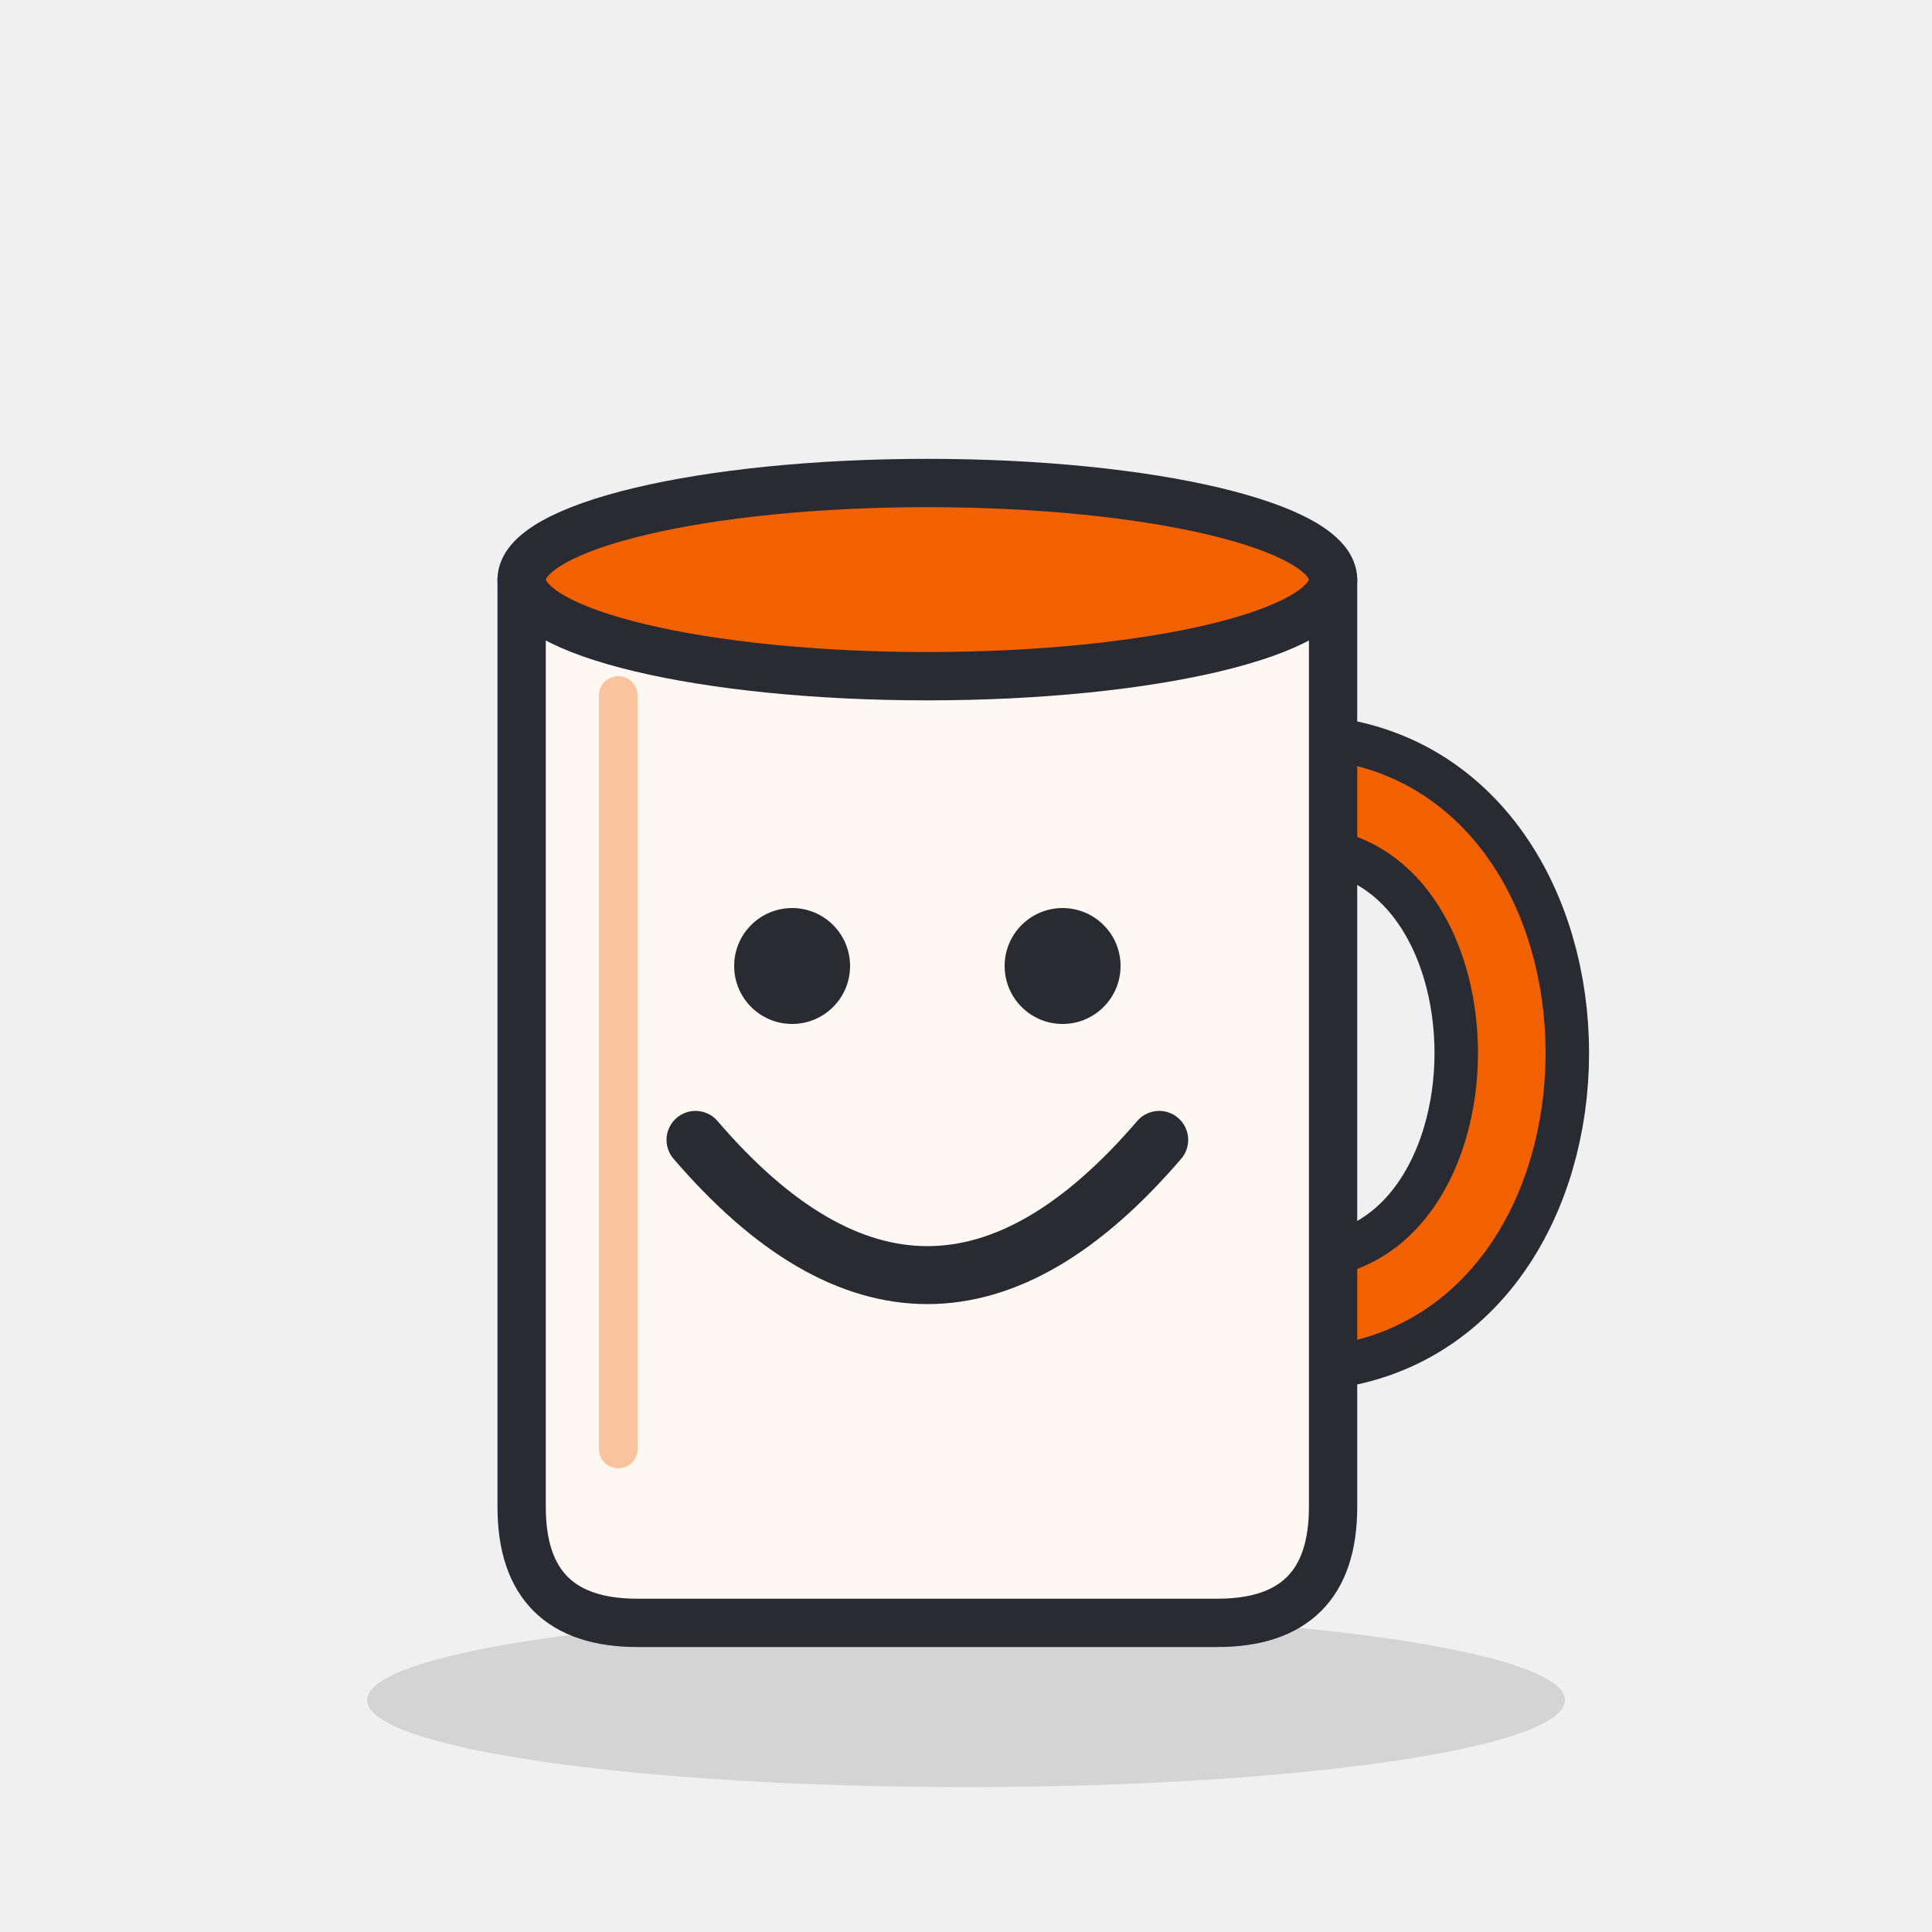
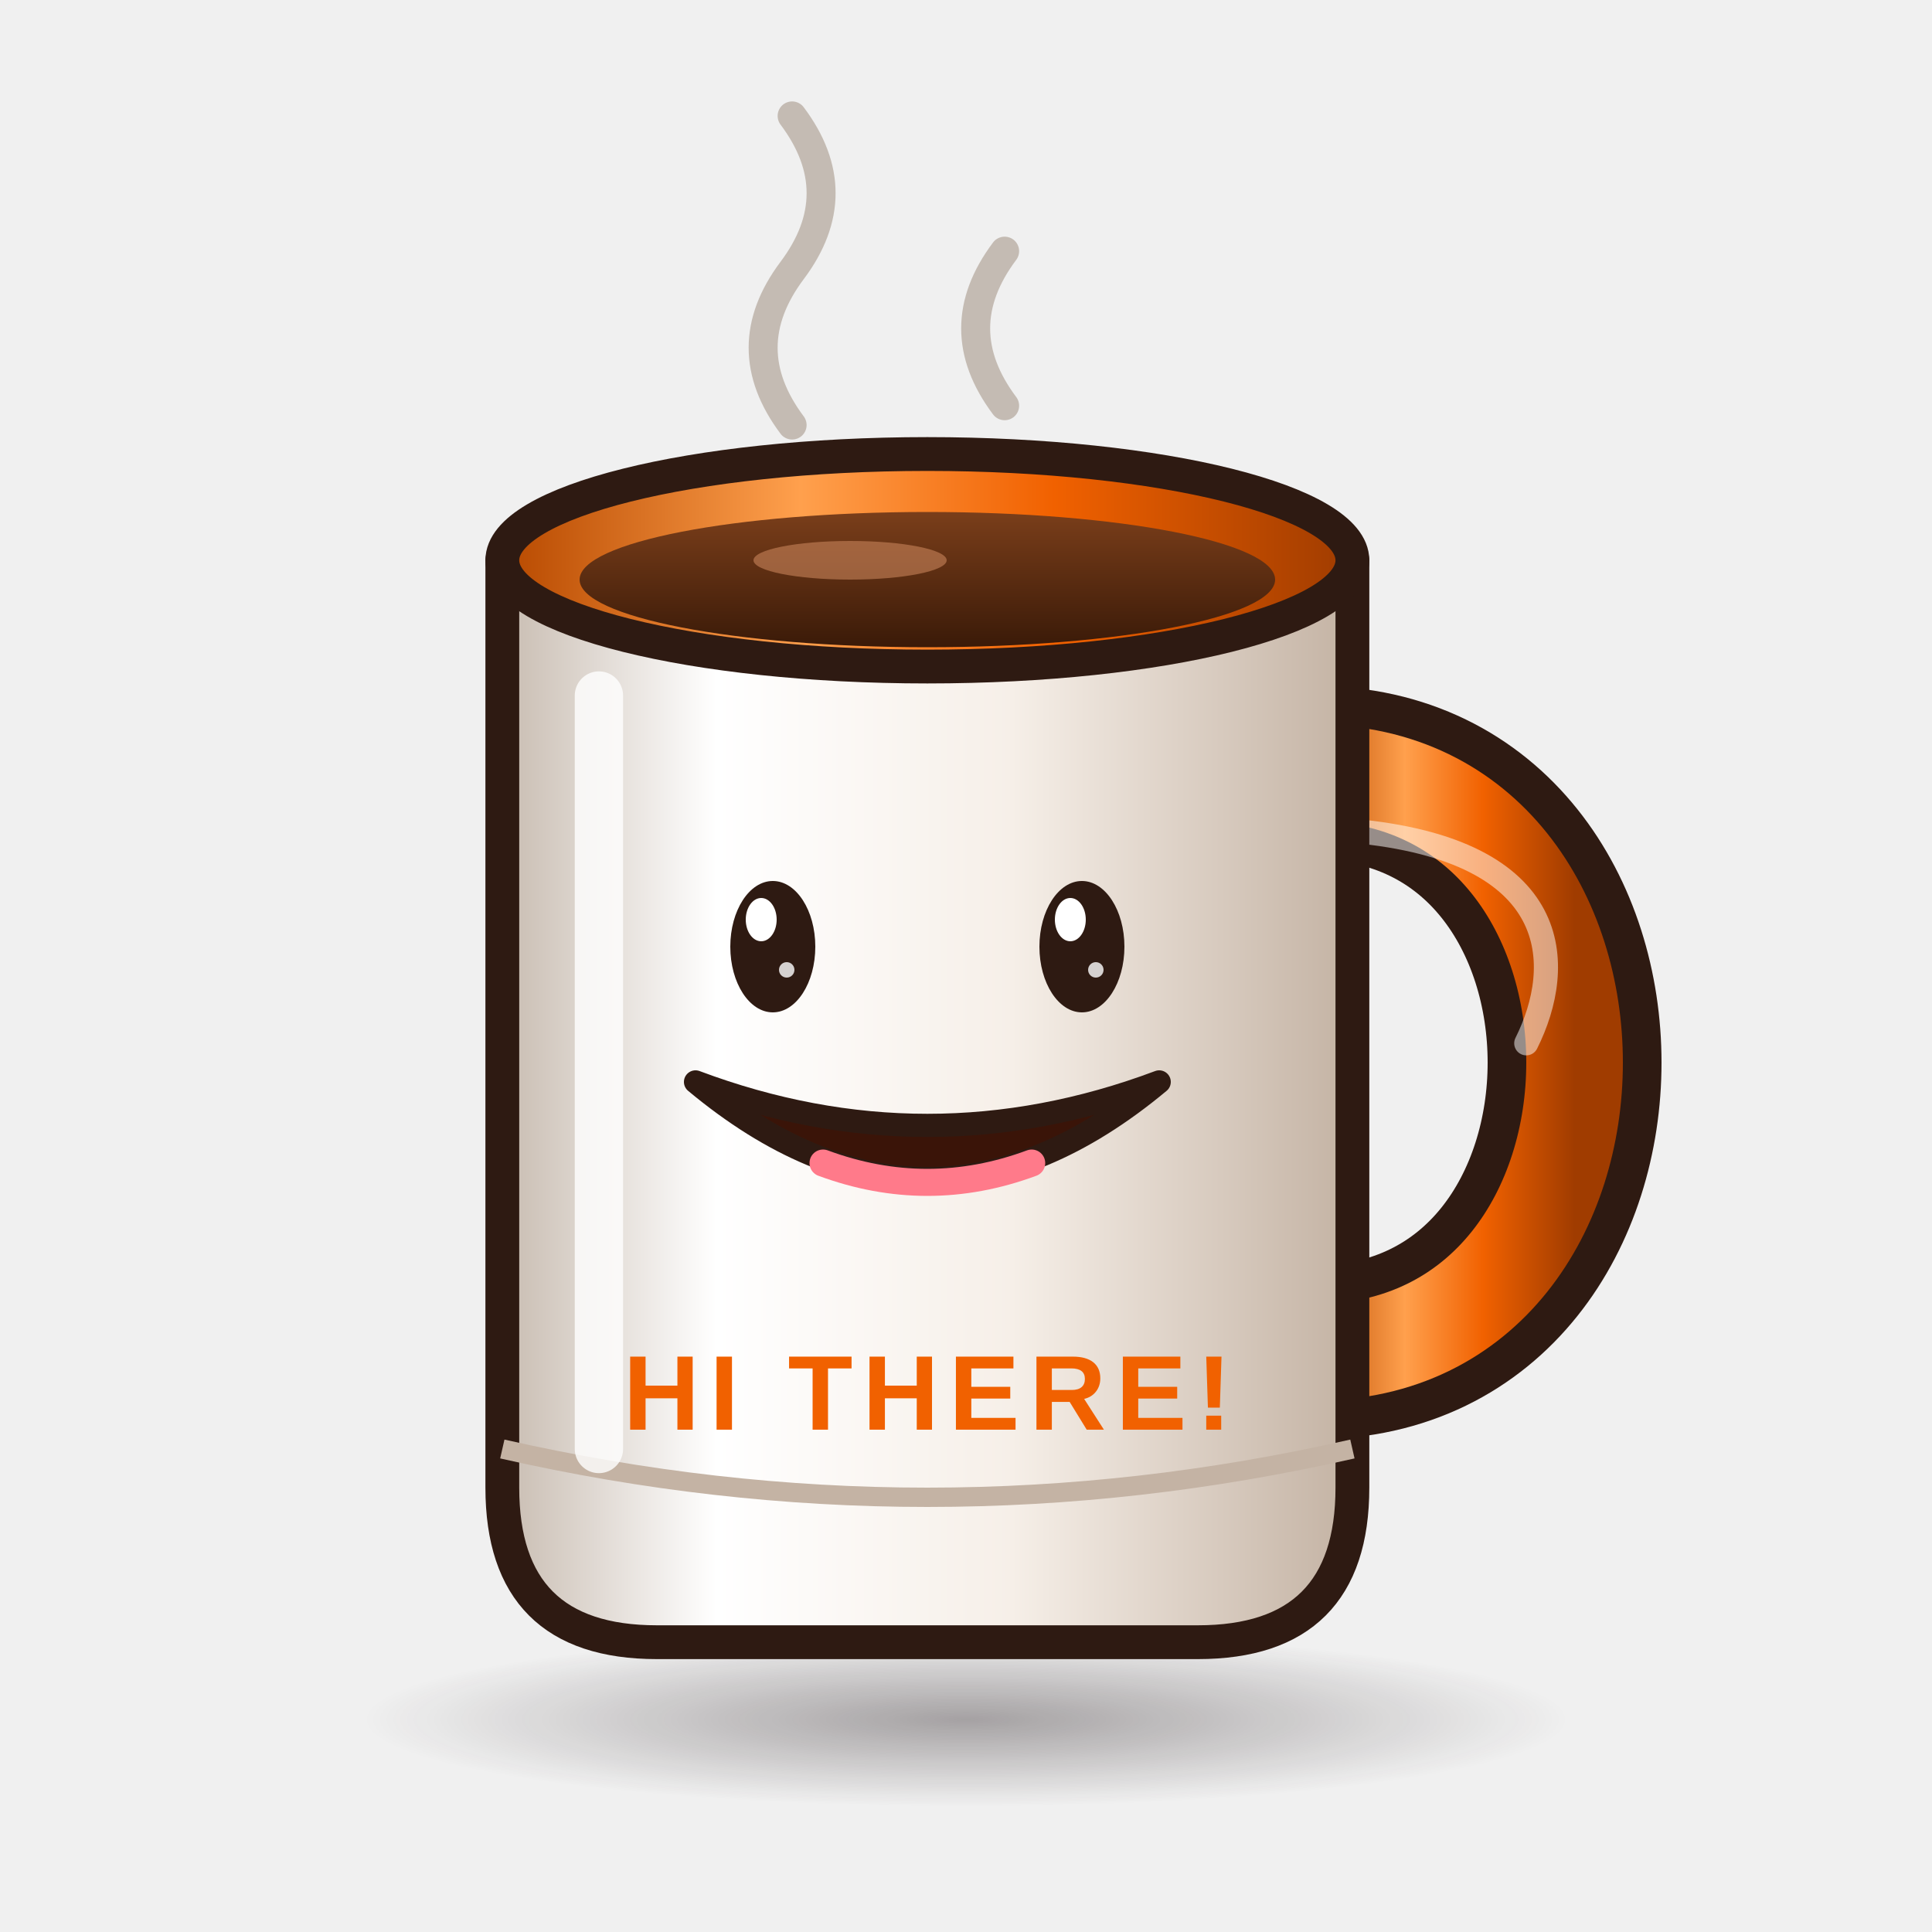
<svg xmlns="http://www.w3.org/2000/svg" viewBox="0 0 200 200">
-   <ellipse cx="100" cy="176" rx="62" ry="9" fill="#000" opacity=".12" />
-   <g stroke="#2a2a33" stroke-width="5" stroke-linejoin="round" stroke-linecap="round">
-     <path d="M134 82C164 82 164 136 134 136" fill="none" stroke-width="16" />
-     <path d="M134 82C164 82 164 136 134 136" fill="none" stroke="#f16100" stroke-width="7" />
-     <path d="M54 60H138V156Q138 168 126 168H66Q54 168 54 156Z" fill="#fdf8f2" />
-     <ellipse cx="96" cy="60" rx="42" ry="10" fill="#f16100" />
+   <defs>
+     <radialGradient id="sh" cx="0.5" cy="0.5" r="0.5">
+       <stop offset="0" stop-color="#1a1014" stop-opacity="0.35" />
+       <stop offset="1" stop-color="#1a1014" stop-opacity="0" />
+     </radialGradient>
+     <linearGradient id="orh" x1="0" y1="0" x2="1" y2="0">
+       <stop offset="0" stop-color="#b84a00" />
+       <stop offset="0.35" stop-color="#ffa04d" />
+       <stop offset="0.65" stop-color="#f16100" />
+       <stop offset="1" stop-color="#a03c00" />
+     </linearGradient>
+     <linearGradient id="wh" x1="0" y1="0" x2="1" y2="1">
+       <stop offset="0" stop-color="#ffffff" />
+       <stop offset="1" stop-color="#efe2d6" />
+     </linearGradient>
+     <linearGradient id="mug" x1="0" y1="0" x2="1" y2="0">
+       <stop offset="0" stop-color="#c9bdb2" />
+       <stop offset="0.25" stop-color="#ffffff" />
+       <stop offset="0.6" stop-color="#f6efe8" />
+       <stop offset="1" stop-color="#c4b3a4" />
+     </linearGradient>
+     <linearGradient id="cof" x1="0" y1="0" x2="0" y2="1">
+       <stop offset="0" stop-color="#7a3e1a" />
+       <stop offset="1" stop-color="#3a1a08" />
+     </linearGradient>
+   </defs>
+   <ellipse cx="100" cy="178" rx="62" ry="9" fill="url(#sh)" />
+   <path d="M136 80C172 80 172 140 136 140" fill="none" stroke="#2e1a12" stroke-width="18" />
+   <path d="M136 80C172 80 172 140 136 140" fill="none" stroke="url(#orh)" stroke-width="10" />
+   <path d="M140 86C162 88 162 100 158 108" fill="none" stroke="#fff" stroke-width="2.5" opacity=".5" stroke-linecap="round" />
+   <path d="M52 58H140V154Q140 170 124 170H68Q52 170 52 154Z" fill="url(#mug)" stroke="#2e1a12" stroke-width="3.5" stroke-linejoin="round" />
+   <ellipse cx="96" cy="58" rx="44" ry="11" fill="url(#orh)" stroke="#2e1a12" stroke-width="3.5" />
+   <ellipse cx="96" cy="60" rx="36" ry="7" fill="url(#cof)" />
+   <ellipse cx="88" cy="58" rx="10" ry="2" fill="#c8835a" opacity=".6" />
+   <path d="M52 150Q96 160 140 150" fill="none" stroke="#c4b3a4" stroke-width="2" />
+   <g transform="translate(80 98) scale(0.8)">
+     <ellipse rx="5.5" ry="8.5" fill="#2e1a12" />
+     <ellipse cx="-1.5" cy="-3.5" rx="2" ry="2.8" fill="#fff" />
+     <circle cx="1.8" cy="3" r="1" fill="#fff" opacity=".8" />
  </g>
-   <circle cx="82" cy="100" r="6" fill="#2a2a33" />
-   <circle cx="110" cy="100" r="6" fill="#2a2a33" />
-   <path d="M72 118Q96 146 120 118" fill="none" stroke="#2a2a33" stroke-width="6" stroke-linecap="round" />
-   <path d="M64 72V150" stroke="#f16100" stroke-width="4" stroke-linecap="round" opacity=".35" />
+   <g transform="translate(112 98) scale(0.8)">
+     <ellipse rx="5.5" ry="8.5" fill="#2e1a12" />
+     <ellipse cx="-1.5" cy="-3.5" rx="2" ry="2.8" fill="#fff" />
+     <circle cx="1.8" cy="3" r="1" fill="#fff" opacity=".8" />
+   </g>
+   <path d="M72 112Q96 132 120 112Q96 121.0 72 112Z" fill="#3a1408" stroke="#2e1a12" stroke-width="2.4" stroke-linejoin="round" />
+   <path d="M85.2 120.4Q96 124.4 106.8 120.4" fill="none" stroke="#ff7a8a" stroke-width="2.8" stroke-linecap="round" />
+   <text x="96" y="148" font-family="Arial, sans-serif" font-weight="900" font-size="11" fill="#f16100" text-anchor="middle" letter-spacing="1">HI THERE!</text>
+   <path d="M62 72V150" stroke="#fff" stroke-width="5" stroke-linecap="round" opacity=".8" />
+   <g fill="none" stroke="#b9aea4" stroke-width="3" stroke-linecap="round" opacity=".8">
+     <path d="M82 44q-6-8 0-16t0-16M104 42q-6-8 0-16" />
+   </g>
</svg>
